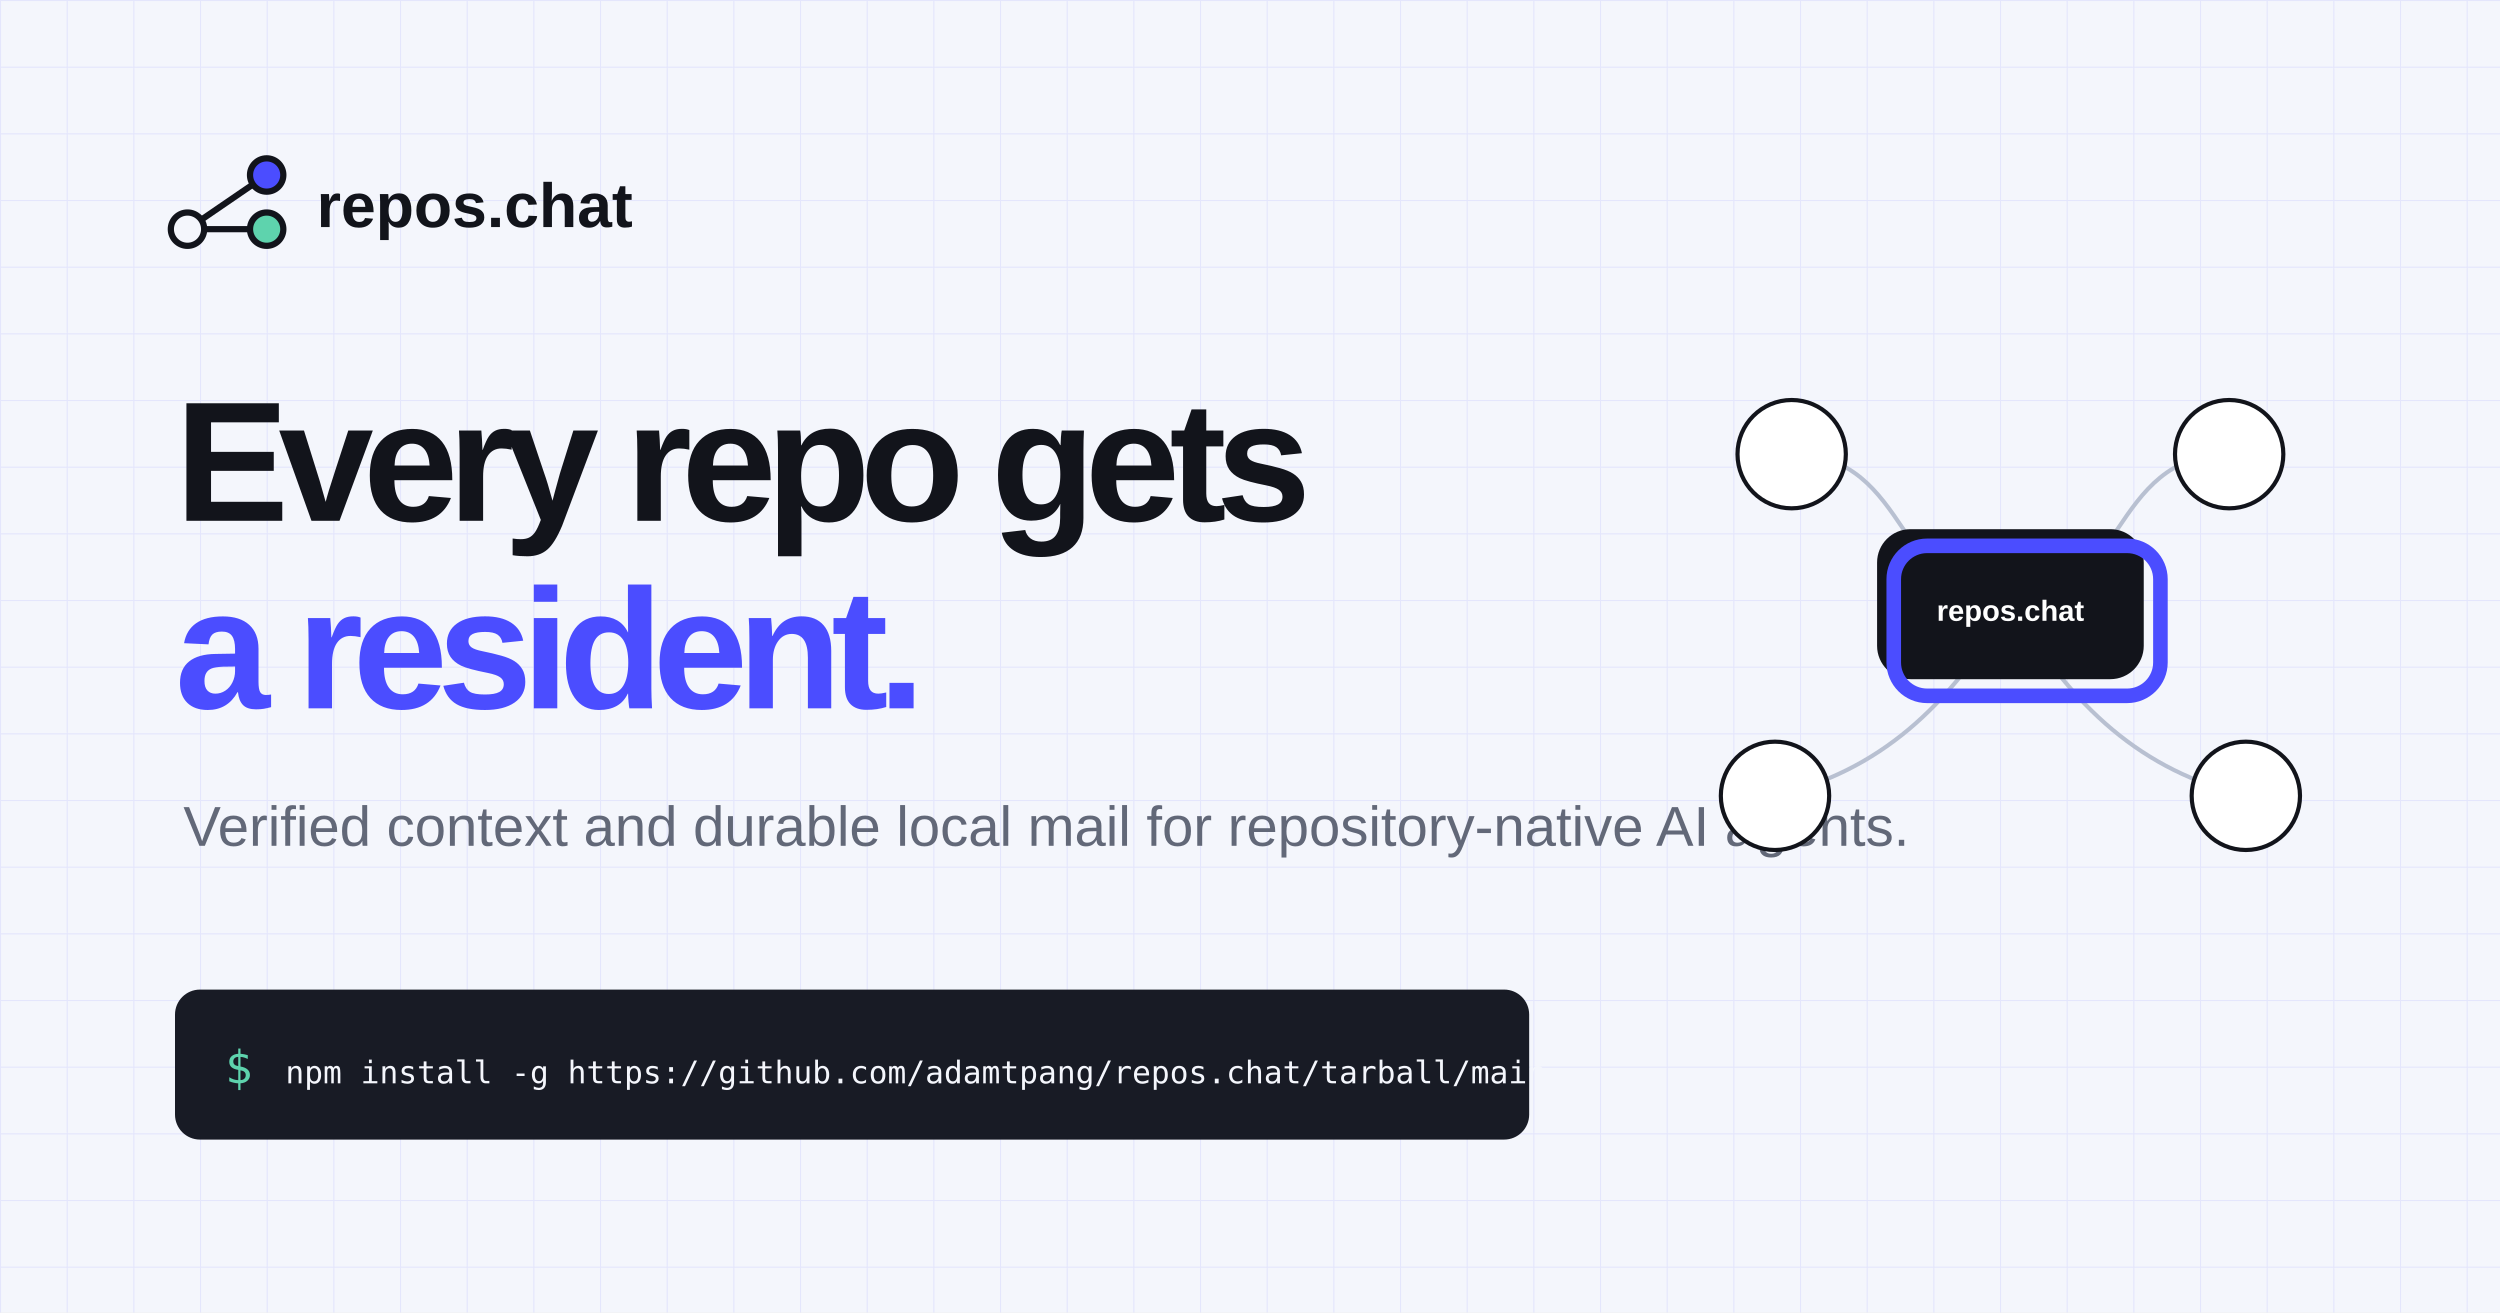
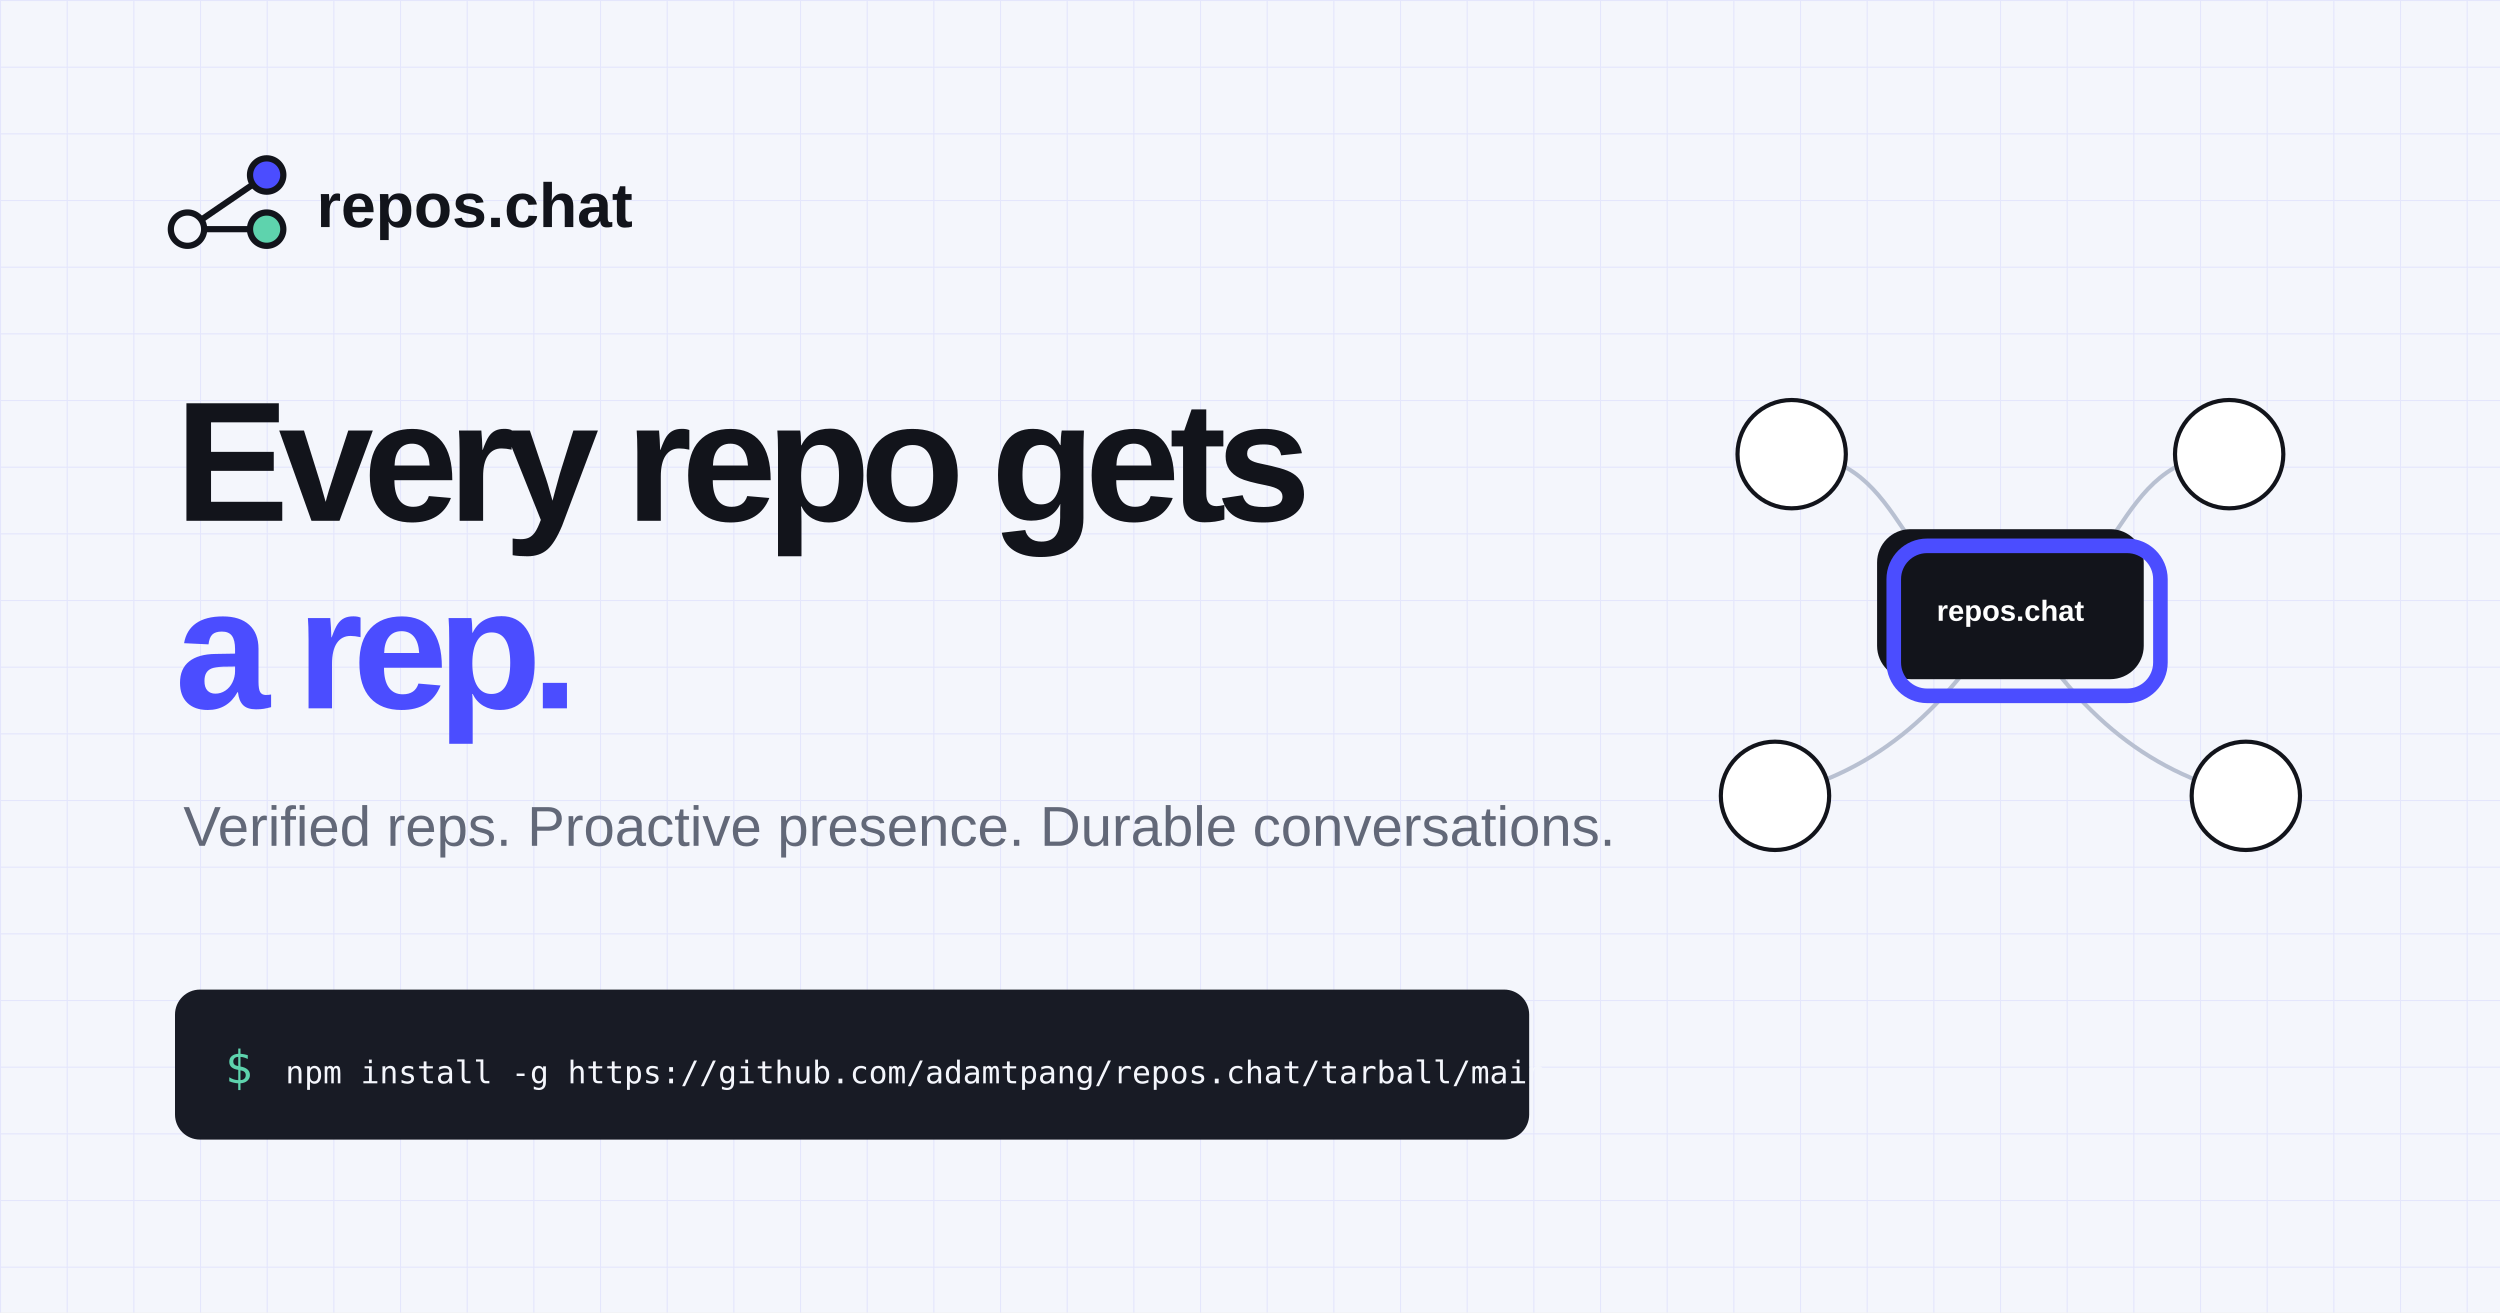
<svg xmlns="http://www.w3.org/2000/svg" width="1200" height="630" viewBox="0 0 1200 630" aria-label="repos.chat social preview">
  <defs>
    <pattern id="grid" width="32" height="32" patternUnits="userSpaceOnUse">
      <path d="M32 0H0V32" fill="none" stroke="#4b4dff" stroke-opacity=".09" />
    </pattern>
  </defs>
  <rect width="1200" height="630" fill="#f4f6fc" />
  <rect width="1200" height="630" fill="url(#grid)" />
  <g transform="translate(84 80)">
    <path d="M6 30 44 4M6 30h38" fill="none" stroke="#12141b" stroke-width="3" />
    <circle cx="44" cy="4" r="8" fill="#4b4dff" stroke="#12141b" stroke-width="3" />
    <circle cx="6" cy="30" r="8" fill="#f4f6fc" stroke="#12141b" stroke-width="3" />
    <circle cx="44" cy="30" r="8" fill="#5ed3ad" stroke="#12141b" stroke-width="3" />
    <text x="68" y="29" fill="#12141b" font-family="Arial, sans-serif" font-size="30" font-weight="700">repos.chat</text>
  </g>
  <text x="84" y="250" fill="#12141b" font-family="Arial, sans-serif" font-size="82" font-weight="700" letter-spacing="-5">Every repo gets</text>
-   <text x="84" y="340" fill="#4b4dff" font-family="Arial, sans-serif" font-size="82" font-weight="700" letter-spacing="-5">a resident.</text>
-   <text x="88" y="406" fill="#626878" font-family="Arial, sans-serif" font-size="27">Verified context and durable local mail for repository-native AI agents.</text>
+   <text x="84" y="340" fill="#4b4dff" font-family="Arial, sans-serif" font-size="82" font-weight="700" letter-spacing="-5">a rep.</text>
+   <text x="88" y="406" fill="#626878" font-family="Arial, sans-serif" font-size="27">Verified reps. Proactive presence. Durable conversations.</text>
  <g transform="translate(84 475)">
    <rect width="650" height="72" rx="12" fill="#181b25" />
    <text x="24" y="45" fill="#5ed3ad" font-family="monospace" font-size="22">$</text>
    <text x="53" y="45" fill="#f4f6fc" font-family="monospace" font-size="15">npm install -g https://github.com/adamtpang/repos.chat/tarball/main</text>
  </g>
  <g transform="translate(930 180)">
    <path d="M-70 38C-12 38-20 110 35 110M140 38c-58 0-50 72-105 72M35 110c-30 50-63 80-113 92M35 110c30 50 63 80 113 92" fill="none" stroke="#b8c0d1" stroke-width="2" />
    <circle cx="-70" cy="38" r="26" fill="#fff" stroke="#12141b" stroke-width="2" />
    <circle cx="140" cy="38" r="26" fill="#fff" stroke="#12141b" stroke-width="2" />
    <circle cx="-78" cy="202" r="26" fill="#fff" stroke="#12141b" stroke-width="2" />
    <circle cx="148" cy="202" r="26" fill="#fff" stroke="#12141b" stroke-width="2" />
    <rect x="-29" y="74" width="128" height="72" rx="16" fill="#12141b" />
    <rect x="-21" y="82" width="128" height="72" rx="16" fill="none" stroke="#4b4dff" stroke-width="7" />
    <text x="35" y="118" fill="#fff" text-anchor="middle" font-family="Arial, sans-serif" font-size="14" font-weight="700">repos.chat</text>
  </g>
</svg>
